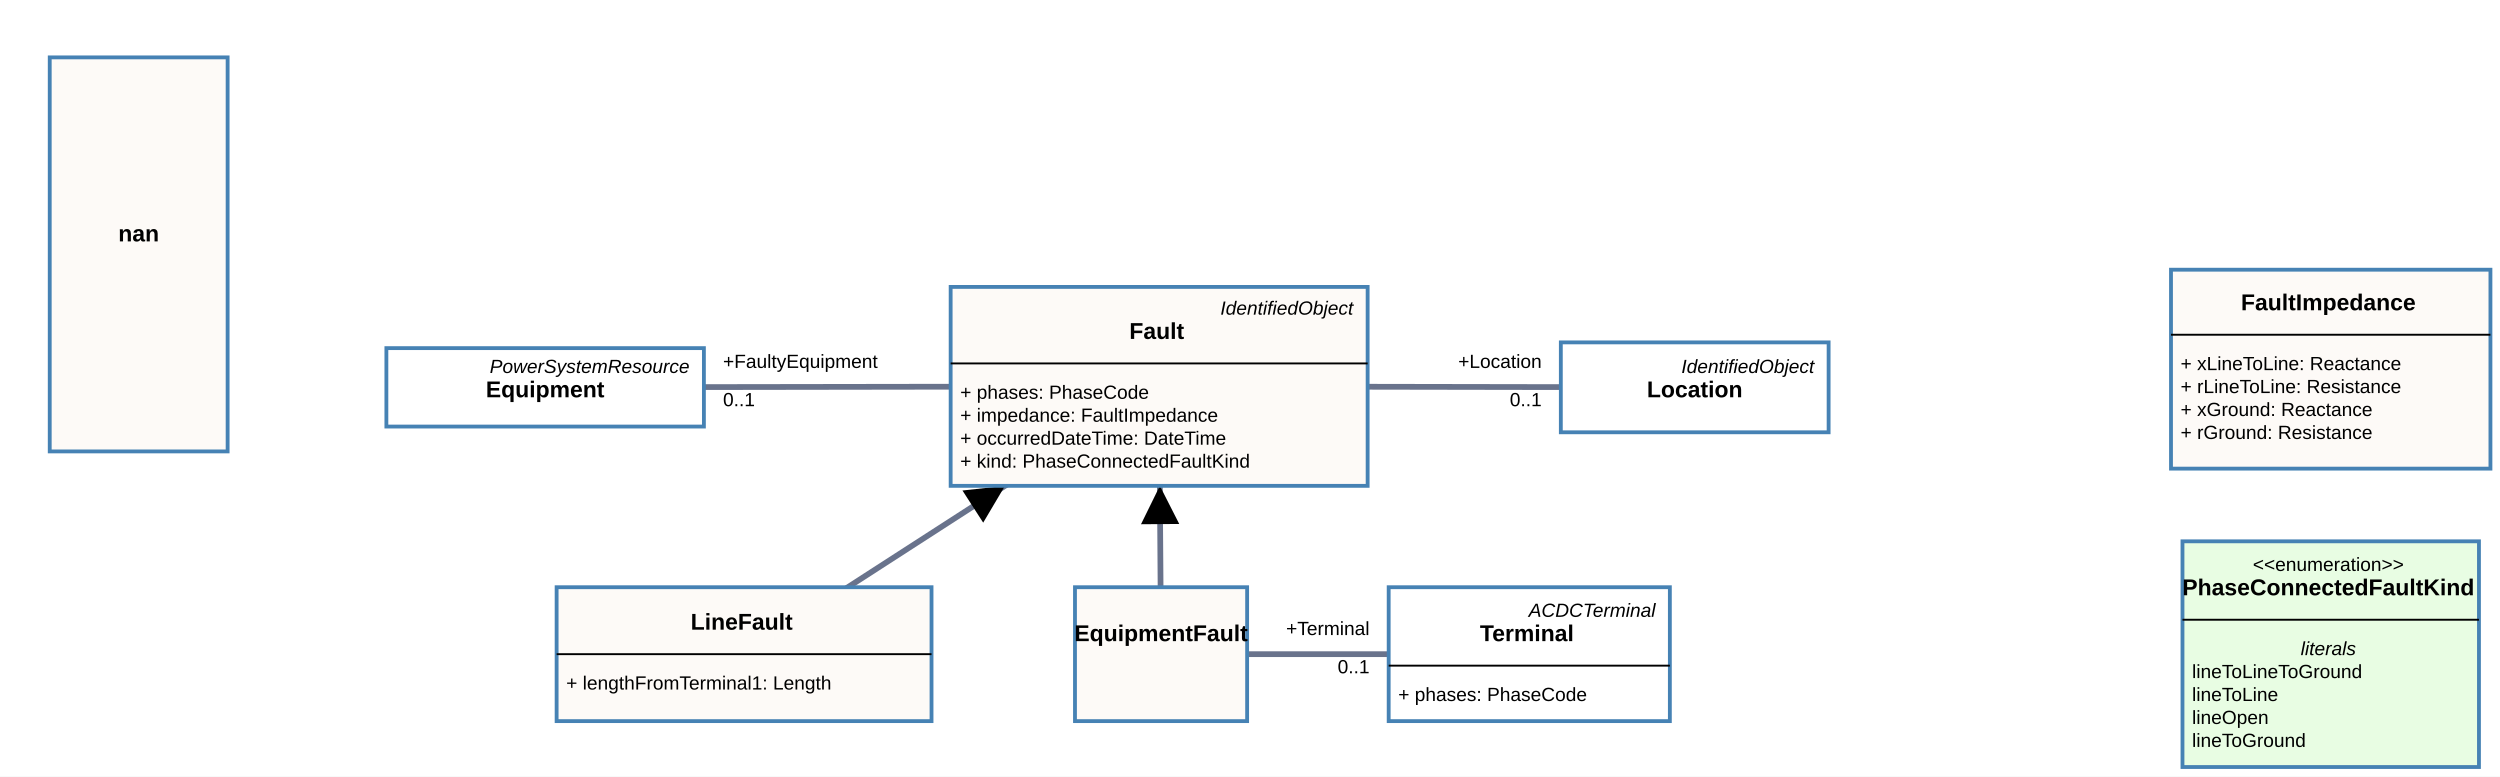
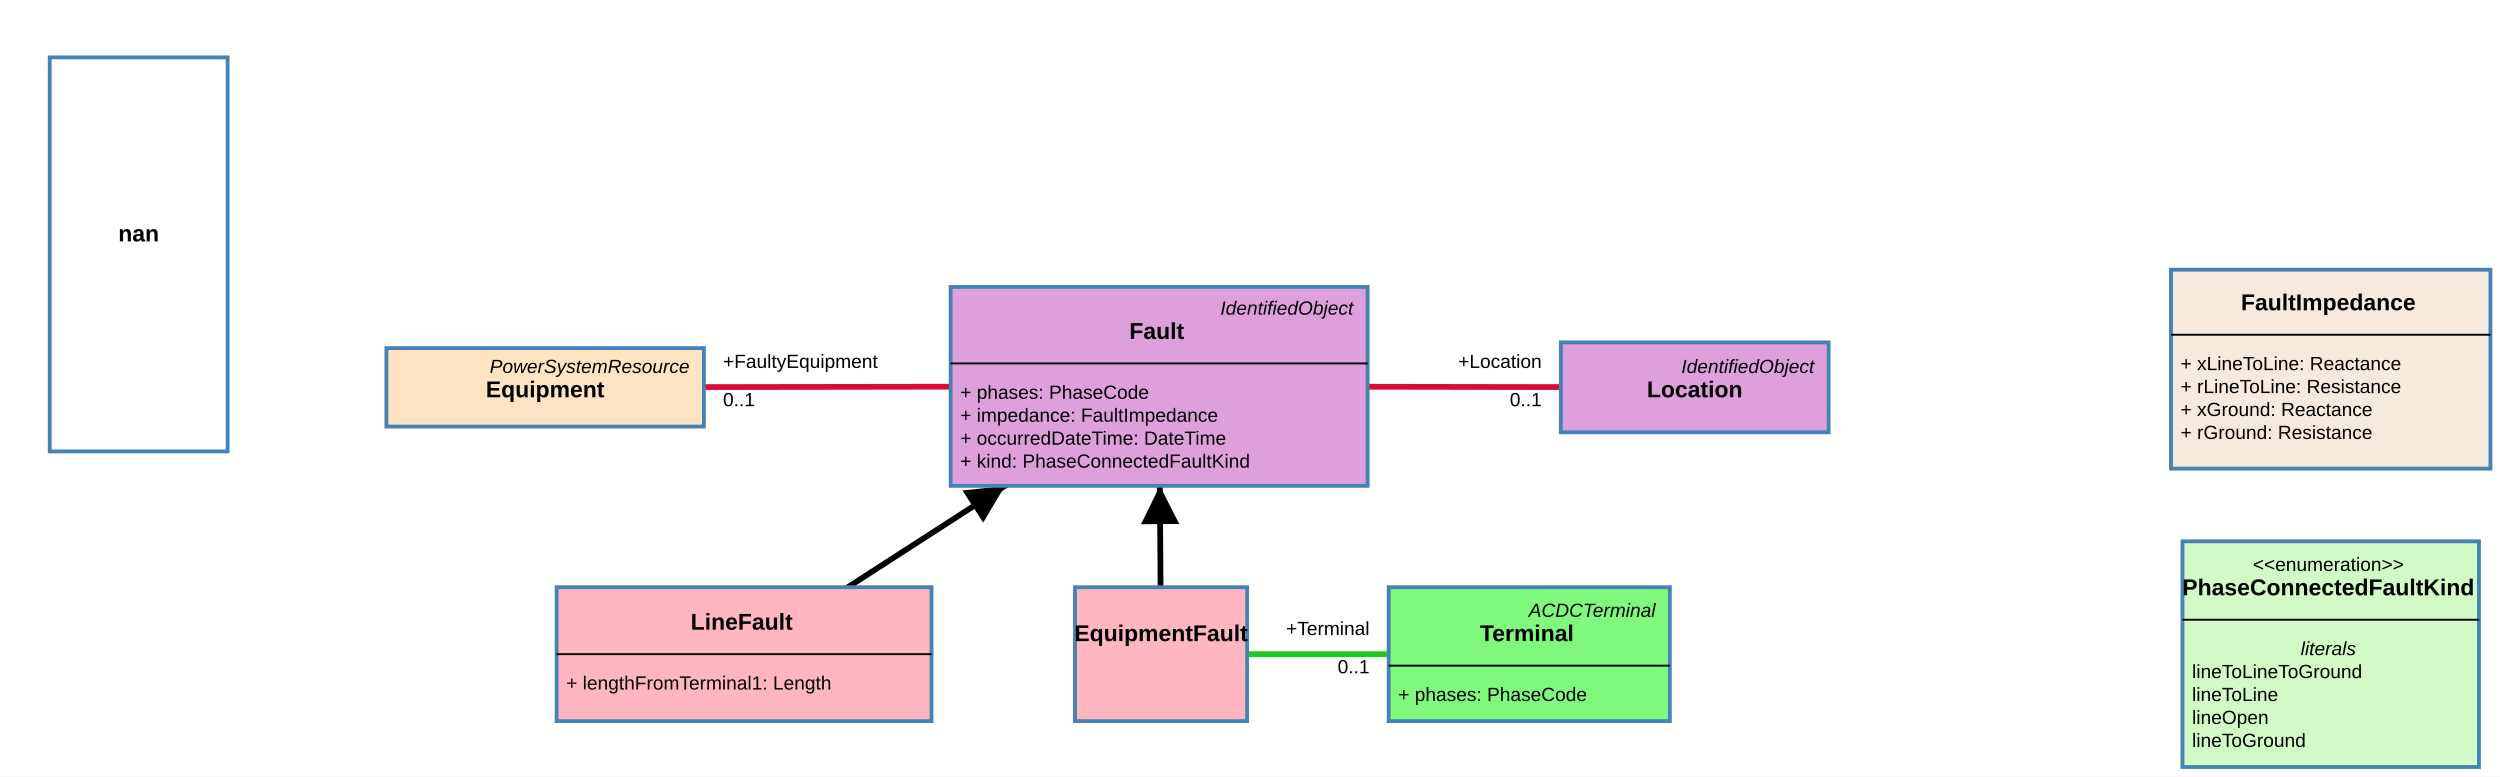
<svg xmlns="http://www.w3.org/2000/svg" width="1307" height="406" style="-webkit-tap-highlight-color: rgba(0, 0, 0, 0);">
  <rect width="100%" height="100%" fill="white" />
  <g class="zoom-group">
    <defs>
      <marker id="arrowhead" viewBox="-0 -5 10 10" refX="5" refY="0" orient="auto" markerWidth="10" markerHeight="10" xoverflow="visible">
        <path d="M 0,-5 L 10 ,0 L 0,5" fill="black" style="stroke: none;" />
      </marker>
    </defs>
-     <line class="link" x1="607" y1="342" x2="799.5" y2="342" stroke="#69738c" stroke-width="3" />
-     <line class="link" x1="607" y1="342" x2="606" y2="202" stroke="#69738c" stroke-width="3" marker-end="url(#arrowhead)" />
-     <line class="link" x1="389" y1="342" x2="606" y2="202" stroke="#69738c" stroke-width="3" marker-end="url(#arrowhead)" />
-     <line class="link" x1="606" y1="202" x2="285" y2="202.5" stroke="#69738c" stroke-width="3" />
-     <line class="link" x1="606" y1="202" x2="886" y2="202.5" stroke="#69738c" stroke-width="3" />
-     <line class="arrow" x2="606.443" y2="264" x1="607" y1="342" stroke="#69738c" stroke-width="2" marker-end="url(#arrowhead)" />
-     <line class="arrow" x2="516.997" y2="259.421" x1="389" y1="342" stroke="#69738c" stroke-width="2" marker-end="url(#arrowhead)" />
+     <line class="link" x1="607" y1="342" x2="799.5" y2="342" stroke="#20C920" stroke-width="3" />
+     <line class="link" x1="607" y1="342" x2="606" y2="202" stroke="#000000" stroke-width="3" marker-end="url(#arrowhead)" />
+     <line class="link" x1="389" y1="342" x2="606" y2="202" stroke="#000000" stroke-width="3" marker-end="url(#arrowhead)" />
+     <line class="link" x1="606" y1="202" x2="285" y2="202.5" stroke="#DB0B35" stroke-width="3" />
+     <line class="link" x1="606" y1="202" x2="886" y2="202.5" stroke="#DB0B35" stroke-width="3" />
+     <line class="arrow" x2="606.443" y2="264" x1="607" y1="342" stroke="#000000" stroke-width="2" marker-end="url(#arrowhead)" />
+     <line class="arrow" x2="516.997" y2="259.421" x1="389" y1="342" stroke="#000000" stroke-width="2" marker-end="url(#arrowhead)" />
    <g class="draggable" transform="translate(726, 307)">
-       <rect class="box" width="147" height="70" style="fill: #ffffff; stroke: steelblue; stroke-width: 2px; cursor: move;" />
+       <rect class="box" width="147" height="70" style="fill: #7EF97E; stroke: steelblue; stroke-width: 2px; cursor: move;" />
      <text x="0" y="0" text-anchor="start" font-size="10px">
        <tspan x="142" y="12" dy=".35em" text-anchor="end" style="font-family: Arial, sans-serif; font-weight: 400; font-style: italic; fill: black; font-size: 10px; pointer-events: none;">ACDCTerminal</tspan>
        <tspan x="73.5" y="24" dy=".35em" text-anchor="middle" style="font-family: Arial, sans-serif; font-weight: 700; font-style: normal; fill: black; font-size: 12px; pointer-events: none;">Terminal</tspan>
        <tspan x="5" y="56" dy=".35em" text-anchor="start" style="font-family: Arial, sans-serif; font-weight: 400; font-style: normal; fill: black; font-size: 10px; pointer-events: none;">+   phases: PhaseCode</tspan>
      </text>
      <line x1="0" x2="147" y1="41" y2="41" stroke="black" stroke-width="1" />
    </g>
    <g class="draggable" transform="translate(202, 182)">
-       <rect class="box" width="166" height="41" style="fill: #ffffff; stroke: steelblue; stroke-width: 2px; cursor: move;" />
+       <rect class="box" width="166" height="41" style="fill: #FFE4C4; stroke: steelblue; stroke-width: 2px; cursor: move;" />
      <text x="0" y="0" text-anchor="start" font-size="10px">
        <tspan x="161" y="9.5" dy=".35em" text-anchor="end" style="font-family: Arial, sans-serif; font-weight: 400; font-style: italic; fill: black; font-size: 10px; pointer-events: none;">PowerSystemResource</tspan>
        <tspan x="83" y="21.5" dy=".35em" text-anchor="middle" style="font-family: Arial, sans-serif; font-weight: 700; font-style: normal; fill: black; font-size: 12px; pointer-events: none;">Equipment</tspan>
      </text>
    </g>
    <g class="draggable" transform="translate(497, 150)">
-       <rect class="box" width="218" height="104" style="fill: #fdfaf7; stroke: steelblue; stroke-width: 2px; cursor: move;" />
+       <rect class="box" width="218" height="104" style="fill: #DDA0DD; stroke: steelblue; stroke-width: 2px; cursor: move;" />
      <text x="0" y="0" text-anchor="start" font-size="10px">
        <tspan x="213" y="11" dy=".35em" text-anchor="end" style="font-family: Arial, sans-serif; font-weight: 400; font-style: italic; fill: black; font-size: 10px; pointer-events: none;">IdentifiedObject</tspan>
        <tspan x="109" y="23" dy=".35em" text-anchor="middle" style="font-family: Arial, sans-serif; font-weight: 700; font-style: normal; fill: black; font-size: 12px; pointer-events: none;">Fault</tspan>
        <tspan x="5" y="55" dy=".35em" text-anchor="start" style="font-family: Arial, sans-serif; font-weight: 400; font-style: normal; fill: black; font-size: 10px; pointer-events: none;">+   phases: PhaseCode</tspan>
        <tspan x="5" y="67" dy=".35em" text-anchor="start" style="font-family: Arial, sans-serif; font-weight: 400; font-style: normal; fill: black; font-size: 10px; pointer-events: none;">+   impedance: FaultImpedance</tspan>
        <tspan x="5" y="79" dy=".35em" text-anchor="start" style="font-family: Arial, sans-serif; font-weight: 400; font-style: normal; fill: black; font-size: 10px; pointer-events: none;">+   occurredDateTime: DateTime</tspan>
        <tspan x="5" y="91" dy=".35em" text-anchor="start" style="font-family: Arial, sans-serif; font-weight: 400; font-style: normal; fill: black; font-size: 10px; pointer-events: none;">+   kind: PhaseConnectedFaultKind</tspan>
      </text>
      <line x1="0" x2="218" y1="40" y2="40" stroke="black" stroke-width="1" />
    </g>
    <g class="draggable" transform="translate(291, 307)">
-       <rect class="box" width="196" height="70" style="fill: #fdfaf7; stroke: steelblue; stroke-width: 2px; cursor: move;" />
+       <rect class="box" width="196" height="70" style="fill: #FFB6C1; stroke: steelblue; stroke-width: 2px; cursor: move;" />
      <text x="0" y="0" text-anchor="start" font-size="10px">
        <tspan x="98" y="18" dy=".35em" text-anchor="middle" style="font-family: Arial, sans-serif; font-weight: 700; font-style: normal; fill: black; font-size: 12px; pointer-events: none;">LineFault</tspan>
        <tspan x="5" y="50" dy=".35em" text-anchor="start" style="font-family: Arial, sans-serif; font-weight: 400; font-style: normal; fill: black; font-size: 10px; pointer-events: none;">+   lengthFromTerminal1: Length</tspan>
      </text>
      <line x1="0" x2="196" y1="35" y2="35" stroke="black" stroke-width="1" />
    </g>
    <g class="draggable" transform="translate(1141, 283)">
-       <rect class="box" width="155" height="118" style="fill: #e8fde3; stroke: steelblue; stroke-width: 2px; cursor: move;" />
+       <rect class="box" width="155" height="118" style="fill: #D1FAC7; stroke: steelblue; stroke-width: 2px; cursor: move;" />
      <text x="0" y="0" text-anchor="start" font-size="10px">
        <tspan x="77.5" y="12" dy=".35em" text-anchor="middle" style="font-family: Arial, sans-serif; font-weight: 400; font-style: normal; fill: black; font-size: 10px; pointer-events: none;">&lt;&lt;enumeration&gt;&gt;</tspan>
        <tspan x="77.5" y="24" dy=".35em" text-anchor="middle" style="font-family: Arial, sans-serif; font-weight: 700; font-style: normal; fill: black; font-size: 12px; pointer-events: none;">PhaseConnectedFaultKind</tspan>
        <tspan x="77.5" y="56" dy=".35em" text-anchor="middle" style="font-family: Arial, sans-serif; font-weight: 400; font-style: italic; fill: black; font-size: 10px; pointer-events: none;">literals</tspan>
        <tspan x="5" y="68" dy=".35em" text-anchor="start" style="font-family: Arial, sans-serif; font-weight: 400; font-style: normal; fill: black; font-size: 10px; pointer-events: none;">lineToLineToGround</tspan>
        <tspan x="5" y="80" dy=".35em" text-anchor="start" style="font-family: Arial, sans-serif; font-weight: 400; font-style: normal; fill: black; font-size: 10px; pointer-events: none;">lineToLine</tspan>
        <tspan x="5" y="92" dy=".35em" text-anchor="start" style="font-family: Arial, sans-serif; font-weight: 400; font-style: normal; fill: black; font-size: 10px; pointer-events: none;">lineOpen</tspan>
        <tspan x="5" y="104" dy=".35em" text-anchor="start" style="font-family: Arial, sans-serif; font-weight: 400; font-style: normal; fill: black; font-size: 10px; pointer-events: none;">lineToGround</tspan>
      </text>
      <line x1="0" x2="155" y1="41" y2="41" stroke="black" stroke-width="1" />
    </g>
    <g class="draggable" transform="translate(562, 307)">
-       <rect class="box" width="90" height="70" style="fill: #fdfaf7; stroke: steelblue; stroke-width: 2px; cursor: move;" />
+       <rect class="box" width="90" height="70" style="fill: #FFB6C1; stroke: steelblue; stroke-width: 2px; cursor: move;" />
      <text x="0" y="0" text-anchor="start" font-size="10px">
        <tspan x="45" y="24" dy=".35em" text-anchor="middle" style="font-family: Arial, sans-serif; font-weight: 700; font-style: normal; fill: black; font-size: 12px; pointer-events: none;">EquipmentFault</tspan>
      </text>
    </g>
    <g class="draggable" transform="translate(1135, 141)">
-       <rect class="box" width="167" height="104" style="fill: #fdfaf7; stroke: steelblue; stroke-width: 2px; cursor: move;" />
+       <rect class="box" width="167" height="104" style="fill: #F6EADE; stroke: steelblue; stroke-width: 2px; cursor: move;" />
      <text x="0" y="0" text-anchor="start" font-size="10px">
        <tspan x="83.5" y="17" dy=".35em" text-anchor="middle" style="font-family: Arial, sans-serif; font-weight: 700; font-style: normal; fill: black; font-size: 12px; pointer-events: none;">FaultImpedance</tspan>
        <tspan x="5" y="49" dy=".35em" text-anchor="start" style="font-family: Arial, sans-serif; font-weight: 400; font-style: normal; fill: black; font-size: 10px; pointer-events: none;">+   xLineToLine: Reactance</tspan>
        <tspan x="5" y="61" dy=".35em" text-anchor="start" style="font-family: Arial, sans-serif; font-weight: 400; font-style: normal; fill: black; font-size: 10px; pointer-events: none;">+   rLineToLine: Resistance</tspan>
        <tspan x="5" y="73" dy=".35em" text-anchor="start" style="font-family: Arial, sans-serif; font-weight: 400; font-style: normal; fill: black; font-size: 10px; pointer-events: none;">+   xGround: Reactance</tspan>
        <tspan x="5" y="85" dy=".35em" text-anchor="start" style="font-family: Arial, sans-serif; font-weight: 400; font-style: normal; fill: black; font-size: 10px; pointer-events: none;">+   rGround: Resistance</tspan>
      </text>
      <line x1="0" x2="167" y1="34" y2="34" stroke="black" stroke-width="1" />
    </g>
    <g class="draggable" transform="translate(816, 179)">
-       <rect class="box" width="140" height="47" style="fill: #ffffff; stroke: steelblue; stroke-width: 2px; cursor: move;" />
+       <rect class="box" width="140" height="47" style="fill: #DDA0DD; stroke: steelblue; stroke-width: 2px; cursor: move;" />
      <text x="0" y="0" text-anchor="start" font-size="10px">
        <tspan x="135" y="12.5" dy=".35em" text-anchor="end" style="font-family: Arial, sans-serif; font-weight: 400; font-style: italic; fill: black; font-size: 10px; pointer-events: none;">IdentifiedObject</tspan>
        <tspan x="70" y="24.5" dy=".35em" text-anchor="middle" style="font-family: Arial, sans-serif; font-weight: 700; font-style: normal; fill: black; font-size: 12px; pointer-events: none;">Location</tspan>
      </text>
    </g>
    <g class="draggable" transform="translate(26, 30)">
-       <rect class="box" width="93" height="206" style="fill: #fdfaf7; stroke: steelblue; stroke-width: 2px; cursor: move;" />
+       <rect class="box" width="93" height="206" style="fill: #FFFFFF; stroke: steelblue; stroke-width: 2px; cursor: move;" />
      <text x="0" y="0" text-anchor="start" font-size="10px">
        <tspan x="46.5" y="92" dy=".35em" text-anchor="middle" style="font-family: Arial, sans-serif; font-weight: 700; font-style: normal; fill: black; font-size: 12px; pointer-events: none;">nan</tspan>
      </text>
    </g>
    <text class="link-text-start-top" x="662" y="342" text-anchor="start" dy="-1em" style="font-family: Arial, sans-serif; font-size: 10px; fill: black;" />
    <text class="link-text-start-top" x="601.714" y="302" text-anchor="end" dy="-1em" style="font-family: Arial, sans-serif; font-size: 10px; fill: black;" />
    <text class="link-text-start-top" x="442.451" y="304.289" text-anchor="end" dy="-1em" style="font-family: Arial, sans-serif; font-size: 10px; fill: black;" />
    <text class="link-text-start-top" x="487" y="202.178" text-anchor="end" dy="-1em" style="font-family: Arial, sans-serif; font-size: 10px; fill: black;" />
    <text class="link-text-start-top" x="725" y="202.204" text-anchor="start" dy="-1em" style="font-family: Arial, sans-serif; font-size: 10px; fill: black;" />
    <text class="link-text-start-btm" x="662" y="342" dy="1em" text-anchor="start" style="font-family: Arial, sans-serif; font-size: 10px; fill: black;" />
    <text class="link-text-start-btm" x="611.714" y="302" dy="-1em" text-anchor="start" style="font-family: Arial, sans-serif; font-size: 10px; fill: black;" />
    <text class="link-text-start-btm" x="452.451" y="304.289" dy="-1em" text-anchor="start" style="font-family: Arial, sans-serif; font-size: 10px; fill: black;" />
    <text class="link-text-start-btm" x="487" y="202.178" dy="1em" text-anchor="end" style="font-family: Arial, sans-serif; font-size: 10px; fill: black;" />
    <text class="link-text-start-btm" x="725" y="202.204" dy="1em" text-anchor="start" style="font-family: Arial, sans-serif; font-size: 10px; fill: black;" />
    <text class="link-text-end-top" x="716" y="342" dy="-1em" text-anchor="end" style="font-family: Arial, sans-serif; font-size: 10px; fill: black;">+Terminal</text>
    <text class="link-text-end-top" x="601.407" y="259" dy="1em" text-anchor="end" style="font-family: Arial, sans-serif; font-size: 10px; fill: black;" />
    <text class="link-text-end-top" x="516.199" y="256.711" dy="1em" text-anchor="end" style="font-family: Arial, sans-serif; font-size: 10px; fill: black;" />
    <text class="link-text-end-top" x="378" y="202.363" dy="-1em" text-anchor="start" style="font-family: Arial, sans-serif; font-size: 10px; fill: black;">+FaultyEquipment</text>
    <text class="link-text-end-top" x="806" y="202.366" dy="-1em" text-anchor="end" style="font-family: Arial, sans-serif; font-size: 10px; fill: black;">+Location</text>
    <text class="link-text-end-btm" x="716" y="342" dy="1em" text-anchor="end" style="font-family: Arial, sans-serif; font-size: 10px; fill: black;">0..1</text>
    <text class="link-text-end-btm" x="611.407" y="259" dy="1em" text-anchor="start" style="font-family: Arial, sans-serif; font-size: 10px; fill: black;" />
    <text class="link-text-end-btm" x="526.199" y="256.711" dy="1em" text-anchor="start" style="font-family: Arial, sans-serif; font-size: 10px; fill: black;" />
    <text class="link-text-end-btm" x="378" y="202.363" dy="1em" text-anchor="start" style="font-family: Arial, sans-serif; font-size: 10px; fill: black;">0..1</text>
    <text class="link-text-end-btm" x="806" y="202.366" dy="1em" text-anchor="end" style="font-family: Arial, sans-serif; font-size: 10px; fill: black;">0..1</text>
  </g>
</svg>
